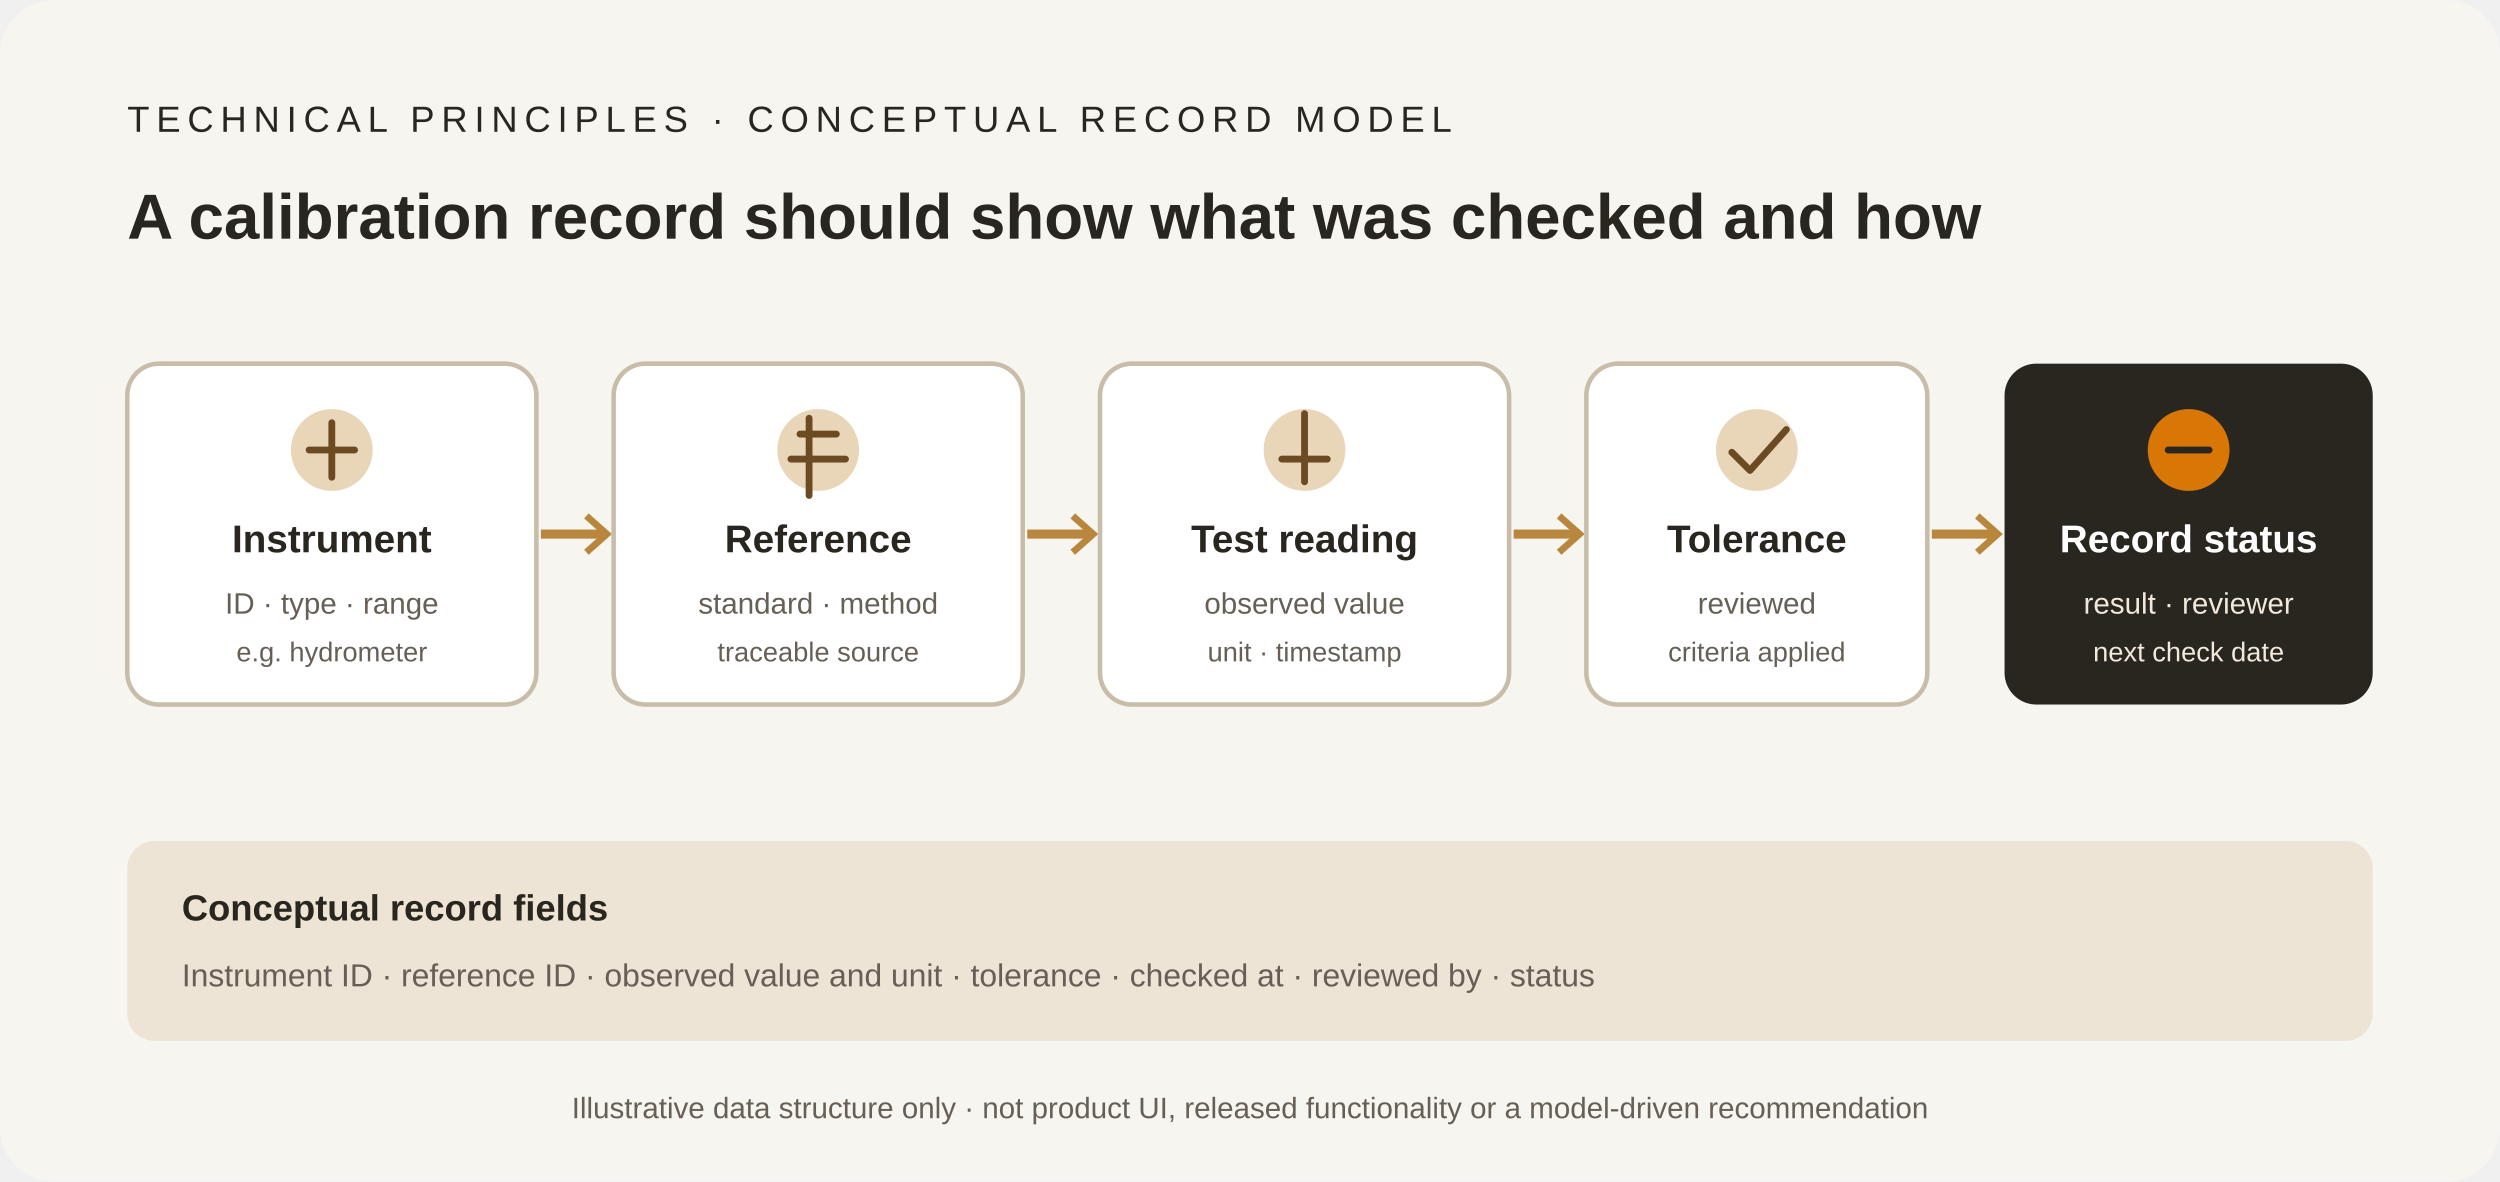
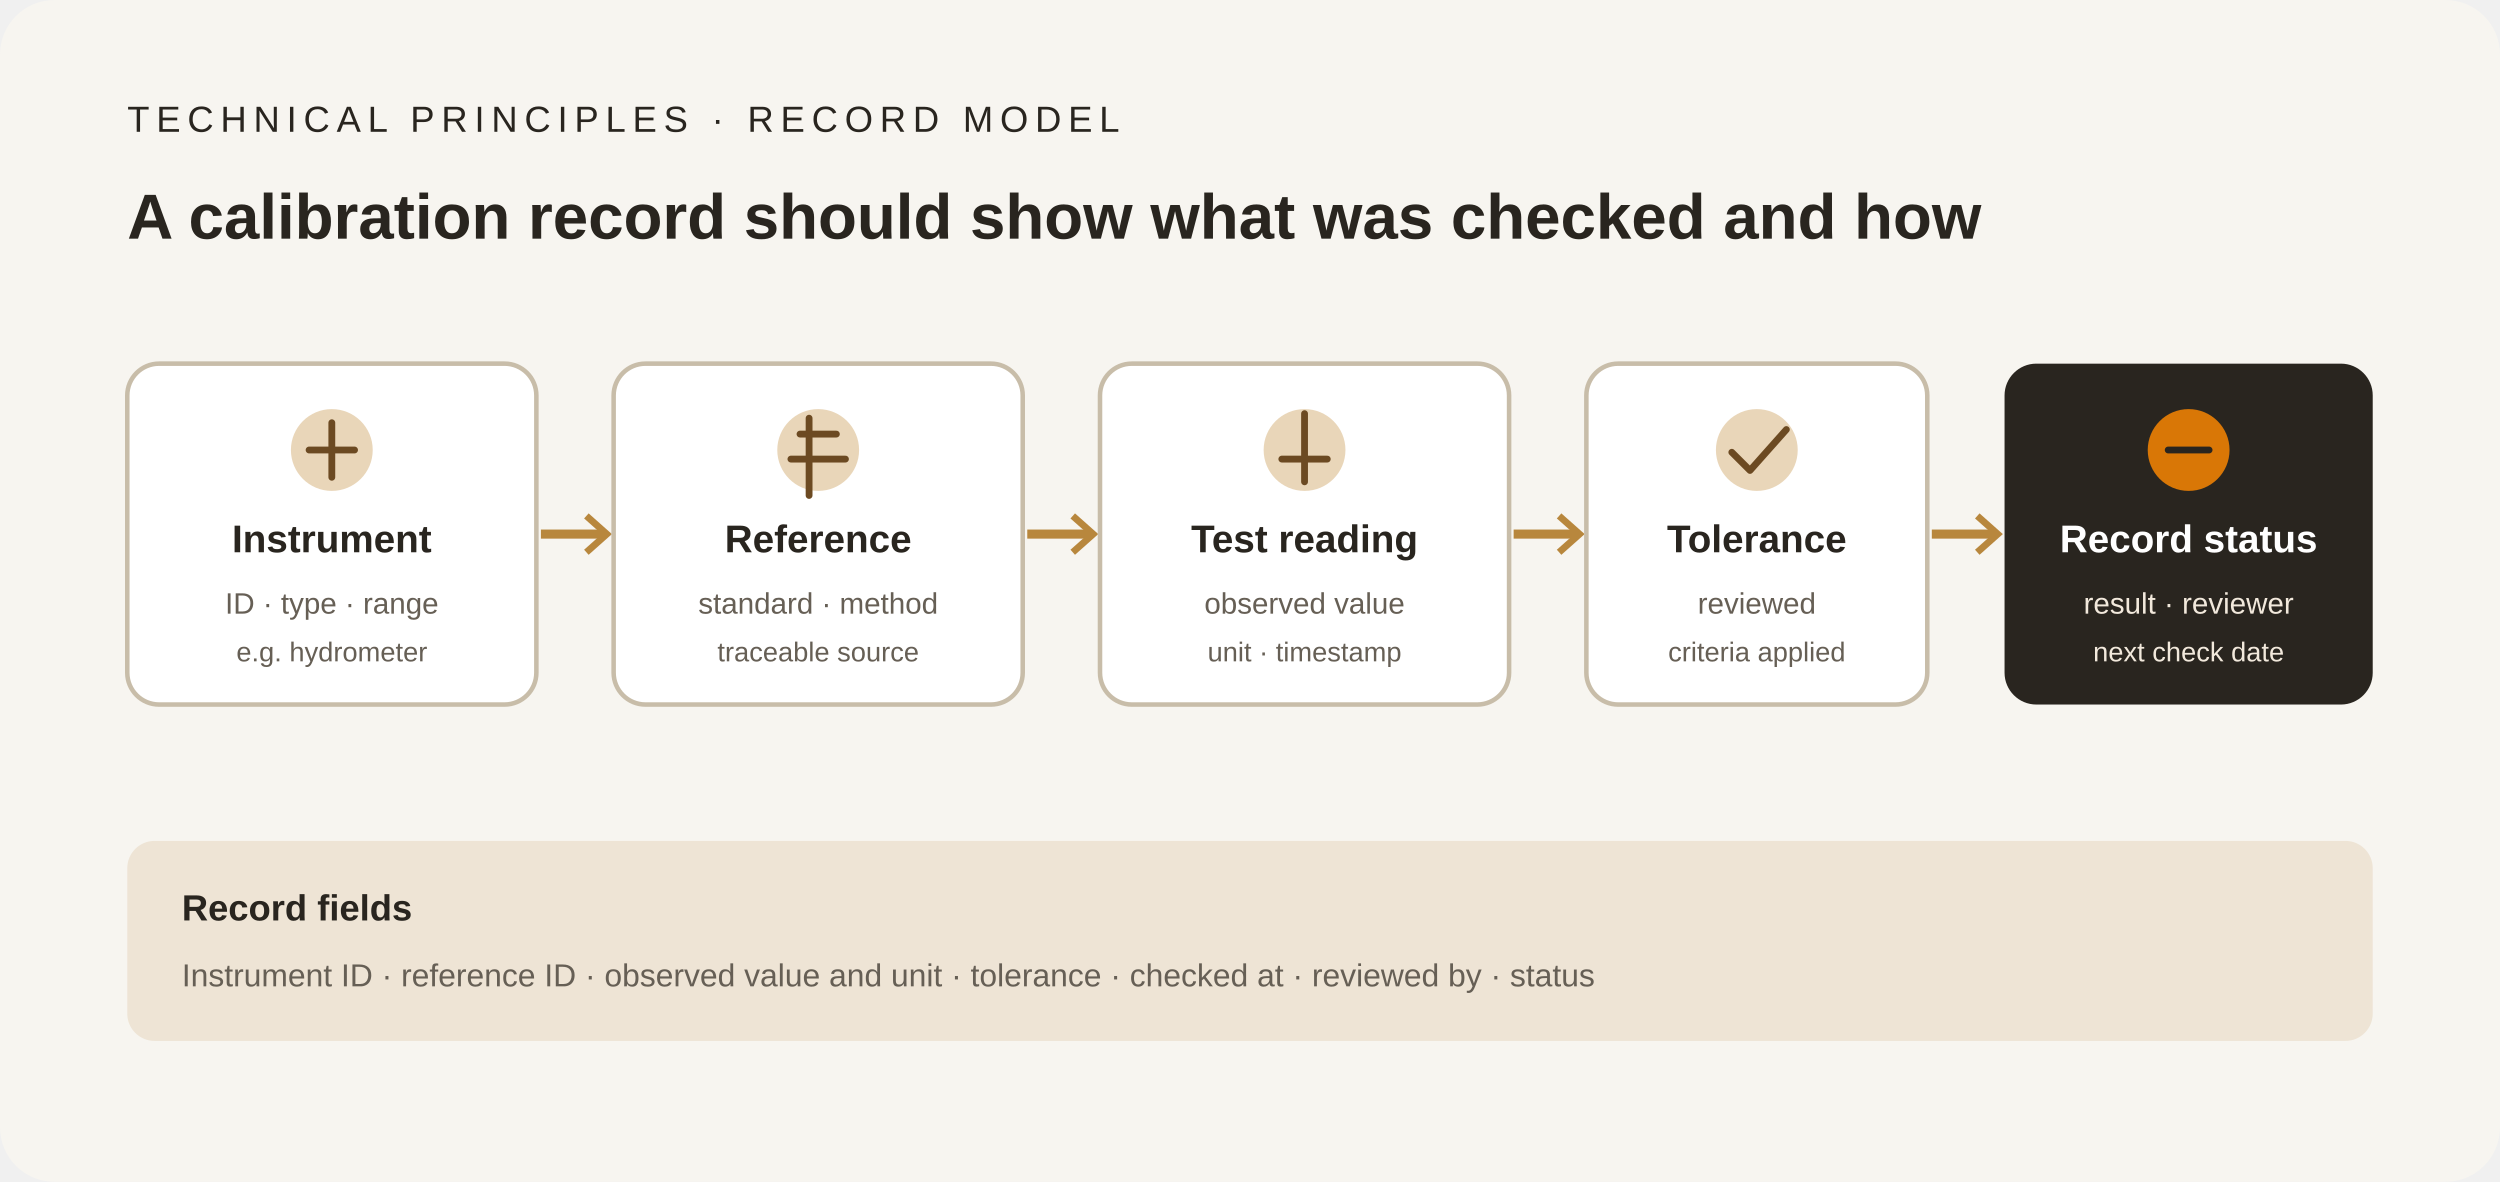
<svg xmlns="http://www.w3.org/2000/svg" viewBox="0 0 1100 520" role="img" aria-labelledby="title desc">
  <rect width="1100" height="520" rx="24" fill="#f7f5f0" />
-   <text x="56" y="58" fill="#29251f" font-family="Arial,sans-serif" font-size="16" letter-spacing="3">TECHNICAL PRINCIPLES · CONCEPTUAL RECORD MODEL</text>
+   <text x="56" y="58" fill="#29251f" font-family="Arial,sans-serif" font-size="16" letter-spacing="3">TECHNICAL PRINCIPLES · RECORD MODEL</text>
  <text x="56" y="105" fill="#29251f" font-family="Arial,sans-serif" font-size="28" font-weight="700">A calibration record should show what was checked and how</text>
  <g font-family="Arial,sans-serif">
    <g transform="translate(56 160)">
      <rect width="180" height="150" rx="14" fill="#fff" stroke="#c8bda9" stroke-width="2" />
      <circle cx="90" cy="38" r="18" fill="#e9d6b9" />
      <path d="M90 26v24m-10-12h20" stroke="#6c4a22" stroke-width="3" stroke-linecap="round" />
      <text x="90" y="83" text-anchor="middle" fill="#29251f" font-size="17" font-weight="700">Instrument</text>
      <text x="90" y="110" text-anchor="middle" fill="#665f55" font-size="13">ID · type · range</text>
      <text x="90" y="131" text-anchor="middle" fill="#665f55" font-size="12">e.g. hydrometer</text>
    </g>
    <path d="M238 235H266" stroke="#b8873d" stroke-width="4" />
    <path d="M258 227l9 8-9 8" fill="none" stroke="#b8873d" stroke-width="3" />
    <g transform="translate(270 160)">
      <rect width="180" height="150" rx="14" fill="#fff" stroke="#c8bda9" stroke-width="2" />
      <circle cx="90" cy="38" r="18" fill="#e9d6b9" />
      <path d="M78 42h24M82 31h16M86 24v34" stroke="#6c4a22" stroke-width="3" stroke-linecap="round" />
      <text x="90" y="83" text-anchor="middle" fill="#29251f" font-size="17" font-weight="700">Reference</text>
      <text x="90" y="110" text-anchor="middle" fill="#665f55" font-size="13">standard · method</text>
      <text x="90" y="131" text-anchor="middle" fill="#665f55" font-size="12">traceable source</text>
    </g>
    <path d="M452 235H480" stroke="#b8873d" stroke-width="4" />
    <path d="M472 227l9 8-9 8" fill="none" stroke="#b8873d" stroke-width="3" />
    <g transform="translate(484 160)">
      <rect width="180" height="150" rx="14" fill="#fff" stroke="#c8bda9" stroke-width="2" />
      <circle cx="90" cy="38" r="18" fill="#e9d6b9" />
      <path d="M90 22v30m-10-10h20" stroke="#6c4a22" stroke-width="3" stroke-linecap="round" />
      <text x="90" y="83" text-anchor="middle" fill="#29251f" font-size="17" font-weight="700">Test reading</text>
      <text x="90" y="110" text-anchor="middle" fill="#665f55" font-size="13">observed value</text>
      <text x="90" y="131" text-anchor="middle" fill="#665f55" font-size="12">unit · timestamp</text>
    </g>
    <path d="M666 235H694" stroke="#b8873d" stroke-width="4" />
    <path d="M686 227l9 8-9 8" fill="none" stroke="#b8873d" stroke-width="3" />
    <g transform="translate(698 160)">
      <rect width="150" height="150" rx="14" fill="#fff" stroke="#c8bda9" stroke-width="2" />
      <circle cx="75" cy="38" r="18" fill="#e9d6b9" />
      <path d="M64 39l8 8 16-18" fill="none" stroke="#6c4a22" stroke-width="3" stroke-linecap="round" stroke-linejoin="round" />
      <text x="75" y="83" text-anchor="middle" fill="#29251f" font-size="17" font-weight="700">Tolerance</text>
      <text x="75" y="110" text-anchor="middle" fill="#665f55" font-size="13">reviewed</text>
      <text x="75" y="131" text-anchor="middle" fill="#665f55" font-size="12">criteria applied</text>
    </g>
    <path d="M850 235H878" stroke="#b8873d" stroke-width="4" />
    <path d="M870 227l9 8-9 8" fill="none" stroke="#b8873d" stroke-width="3" />
    <g transform="translate(882 160)">
      <rect width="162" height="150" rx="14" fill="#29251f" />
      <circle cx="81" cy="38" r="18" fill="#d97706" />
      <path d="M72 38h18" stroke="#29251f" stroke-width="3" stroke-linecap="round" />
      <text x="81" y="83" text-anchor="middle" fill="#fff" font-size="17" font-weight="700">Record status</text>
      <text x="81" y="110" text-anchor="middle" fill="#f2e9dc" font-size="13">result · reviewer</text>
      <text x="81" y="131" text-anchor="middle" fill="#f2e9dc" font-size="12">next check date</text>
    </g>
  </g>
  <rect x="56" y="370" width="988" height="88" rx="12" fill="#eee4d5" />
-   <text x="80" y="405" fill="#29251f" font-family="Arial,sans-serif" font-size="16" font-weight="700">Conceptual record fields</text>
+   <text x="80" y="405" fill="#29251f" font-family="Arial,sans-serif" font-size="16" font-weight="700">Record fields</text>
  <text x="80" y="434" fill="#665f55" font-family="Arial,sans-serif" font-size="14">Instrument ID · reference ID · observed value and unit · tolerance · checked at · reviewed by · status</text>
-   <text x="550" y="492" text-anchor="middle" fill="#665f55" font-family="Arial,sans-serif" font-size="13">Illustrative data structure only · not product UI, released functionality or a model-driven recommendation</text>
</svg>
